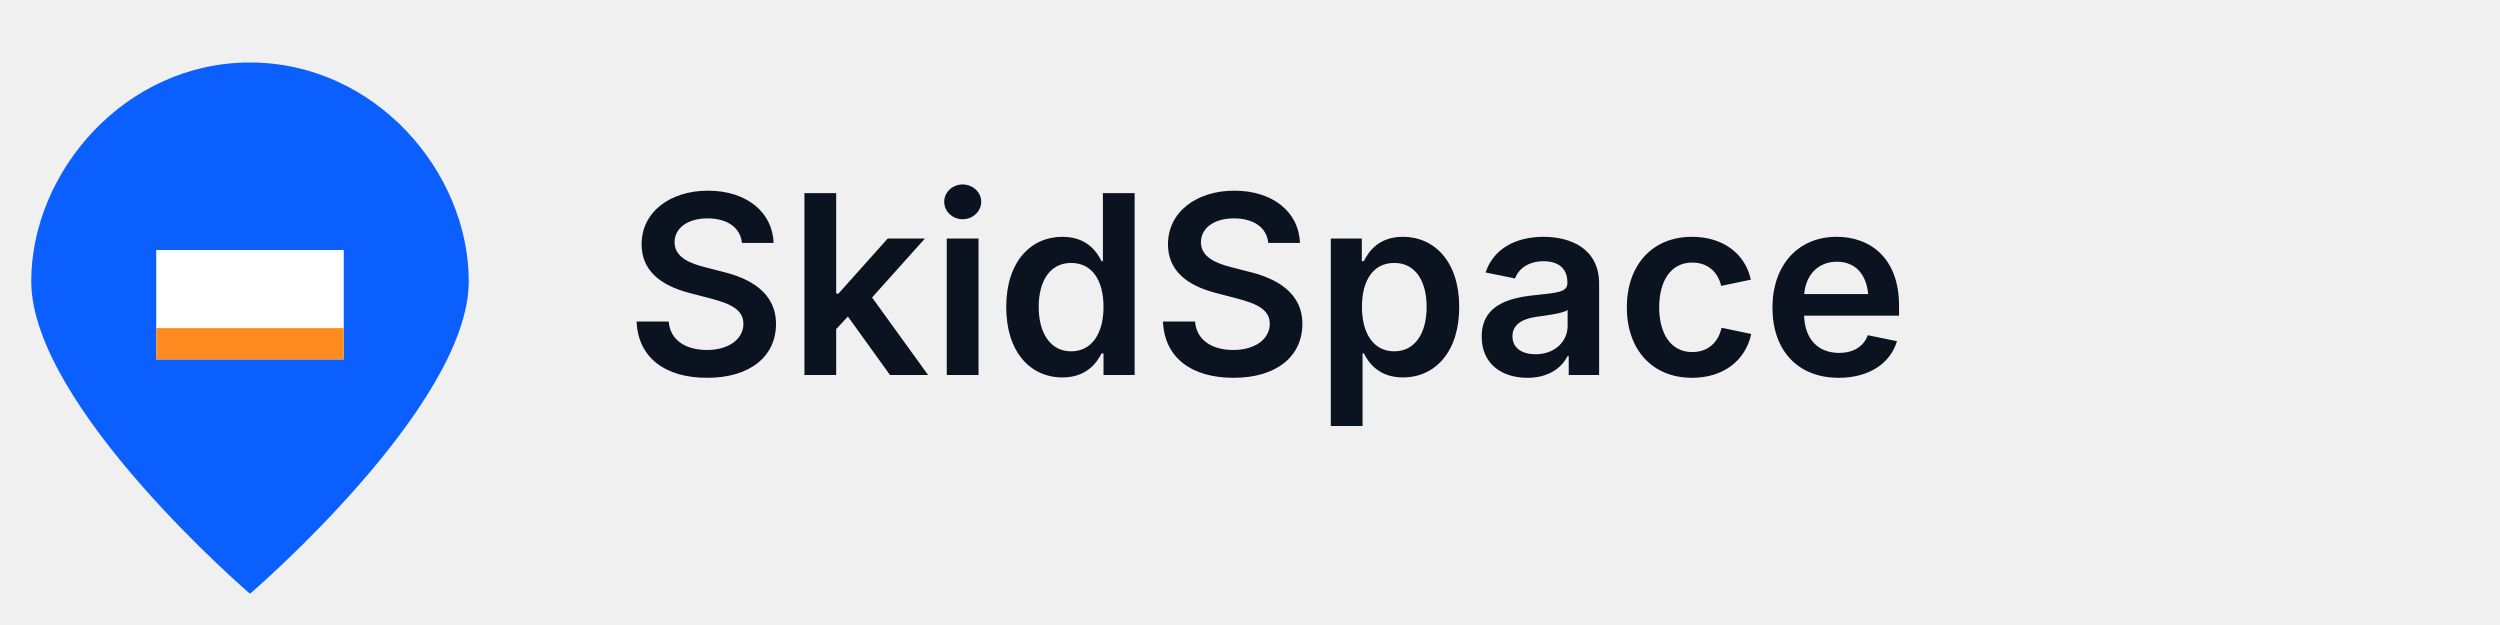
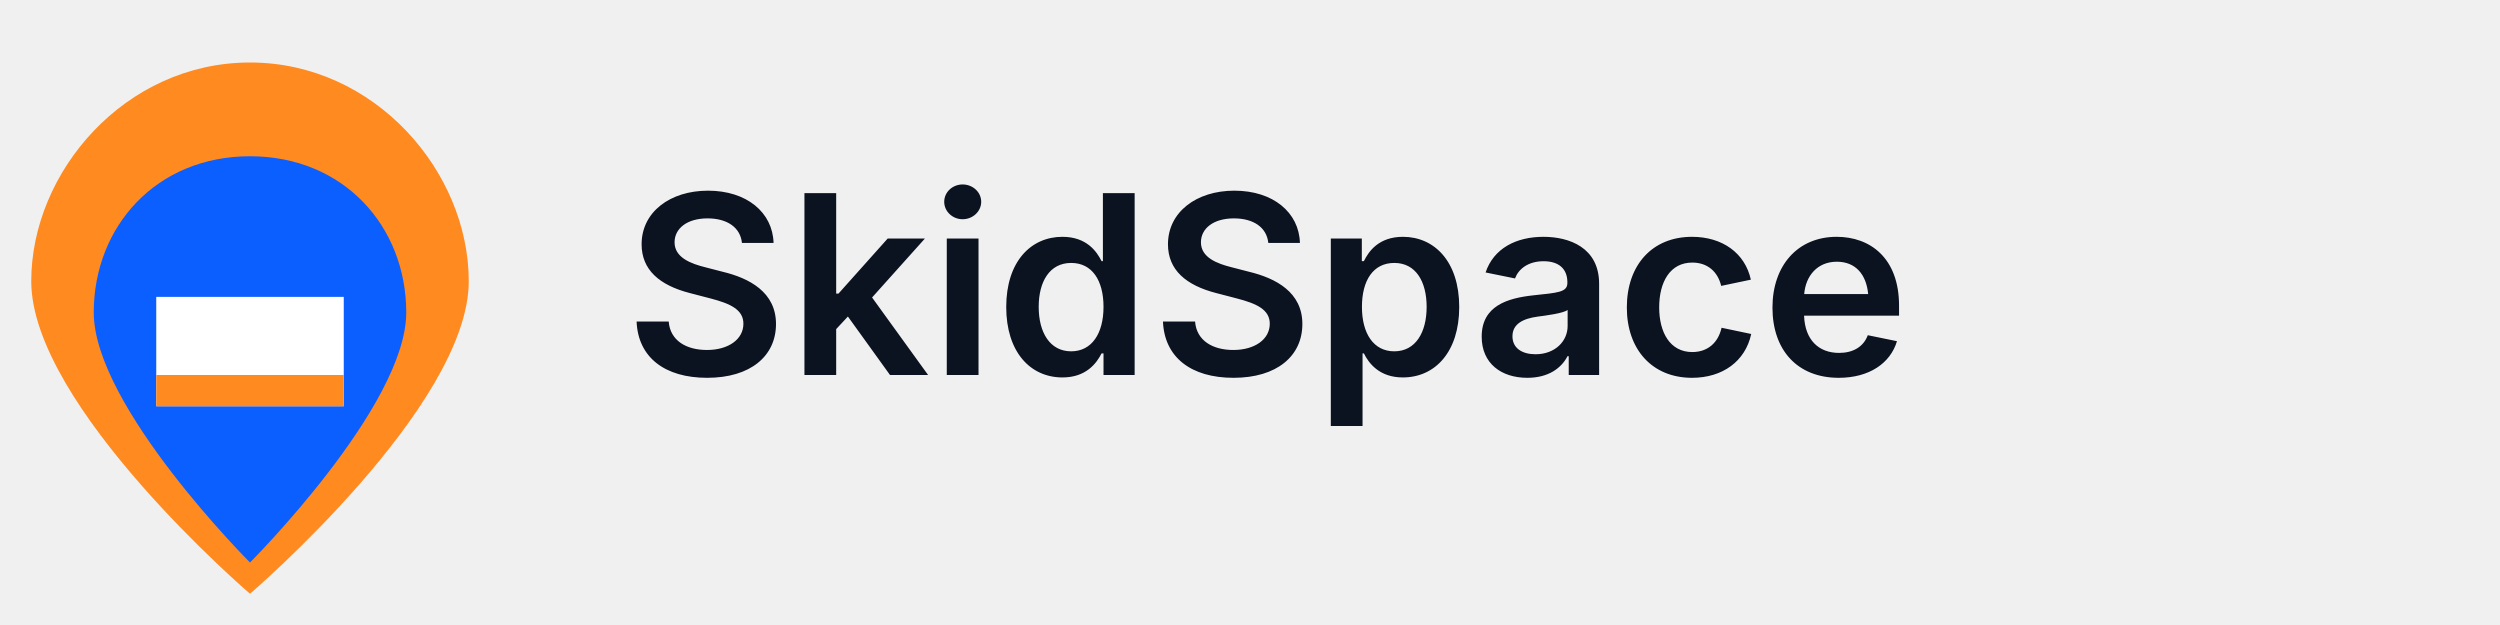
<svg xmlns="http://www.w3.org/2000/svg" width="640" height="160" viewBox="0 0 640 160">
  <g transform="translate(0,16)">
-     <path d="M64 0C32 0 8 28 8 56c0 32 56 80 56 80s56-48 56-80C120 28 96 0 64 0z" fill="#0B5FFF" />
-     <path d="M40 48h48v28H40z" rx="4" fill="#FFFFFF" />
-     <path d="M40 68h48v8H40z" fill="#FF8A1F" />
+     <path d="M64 0C32 0 8 28 8 56c0 32 56 80 56 80s56-48 56-80C120 28 96 0 64 0z" fill="#FF8A1F" />
+     <path d="M64 24C40 24 24 42 24 64c0 24 40 64 40 64s40-40 40-64C104 42 88 24 64 24z" fill="#0B5FFF" />
+     <path d="M40 60h48v28H40z" rx="4" fill="#FFFFFF" />
+     <path d="M40 80h48v8H40z" fill="#FF8A1F" />
  </g>
  <text x="160" y="96" font-size="64" font-weight="600" fill="#0B1220" font-family="Inter, system-ui, sans-serif">
    SkidSpace
  </text>
</svg>
